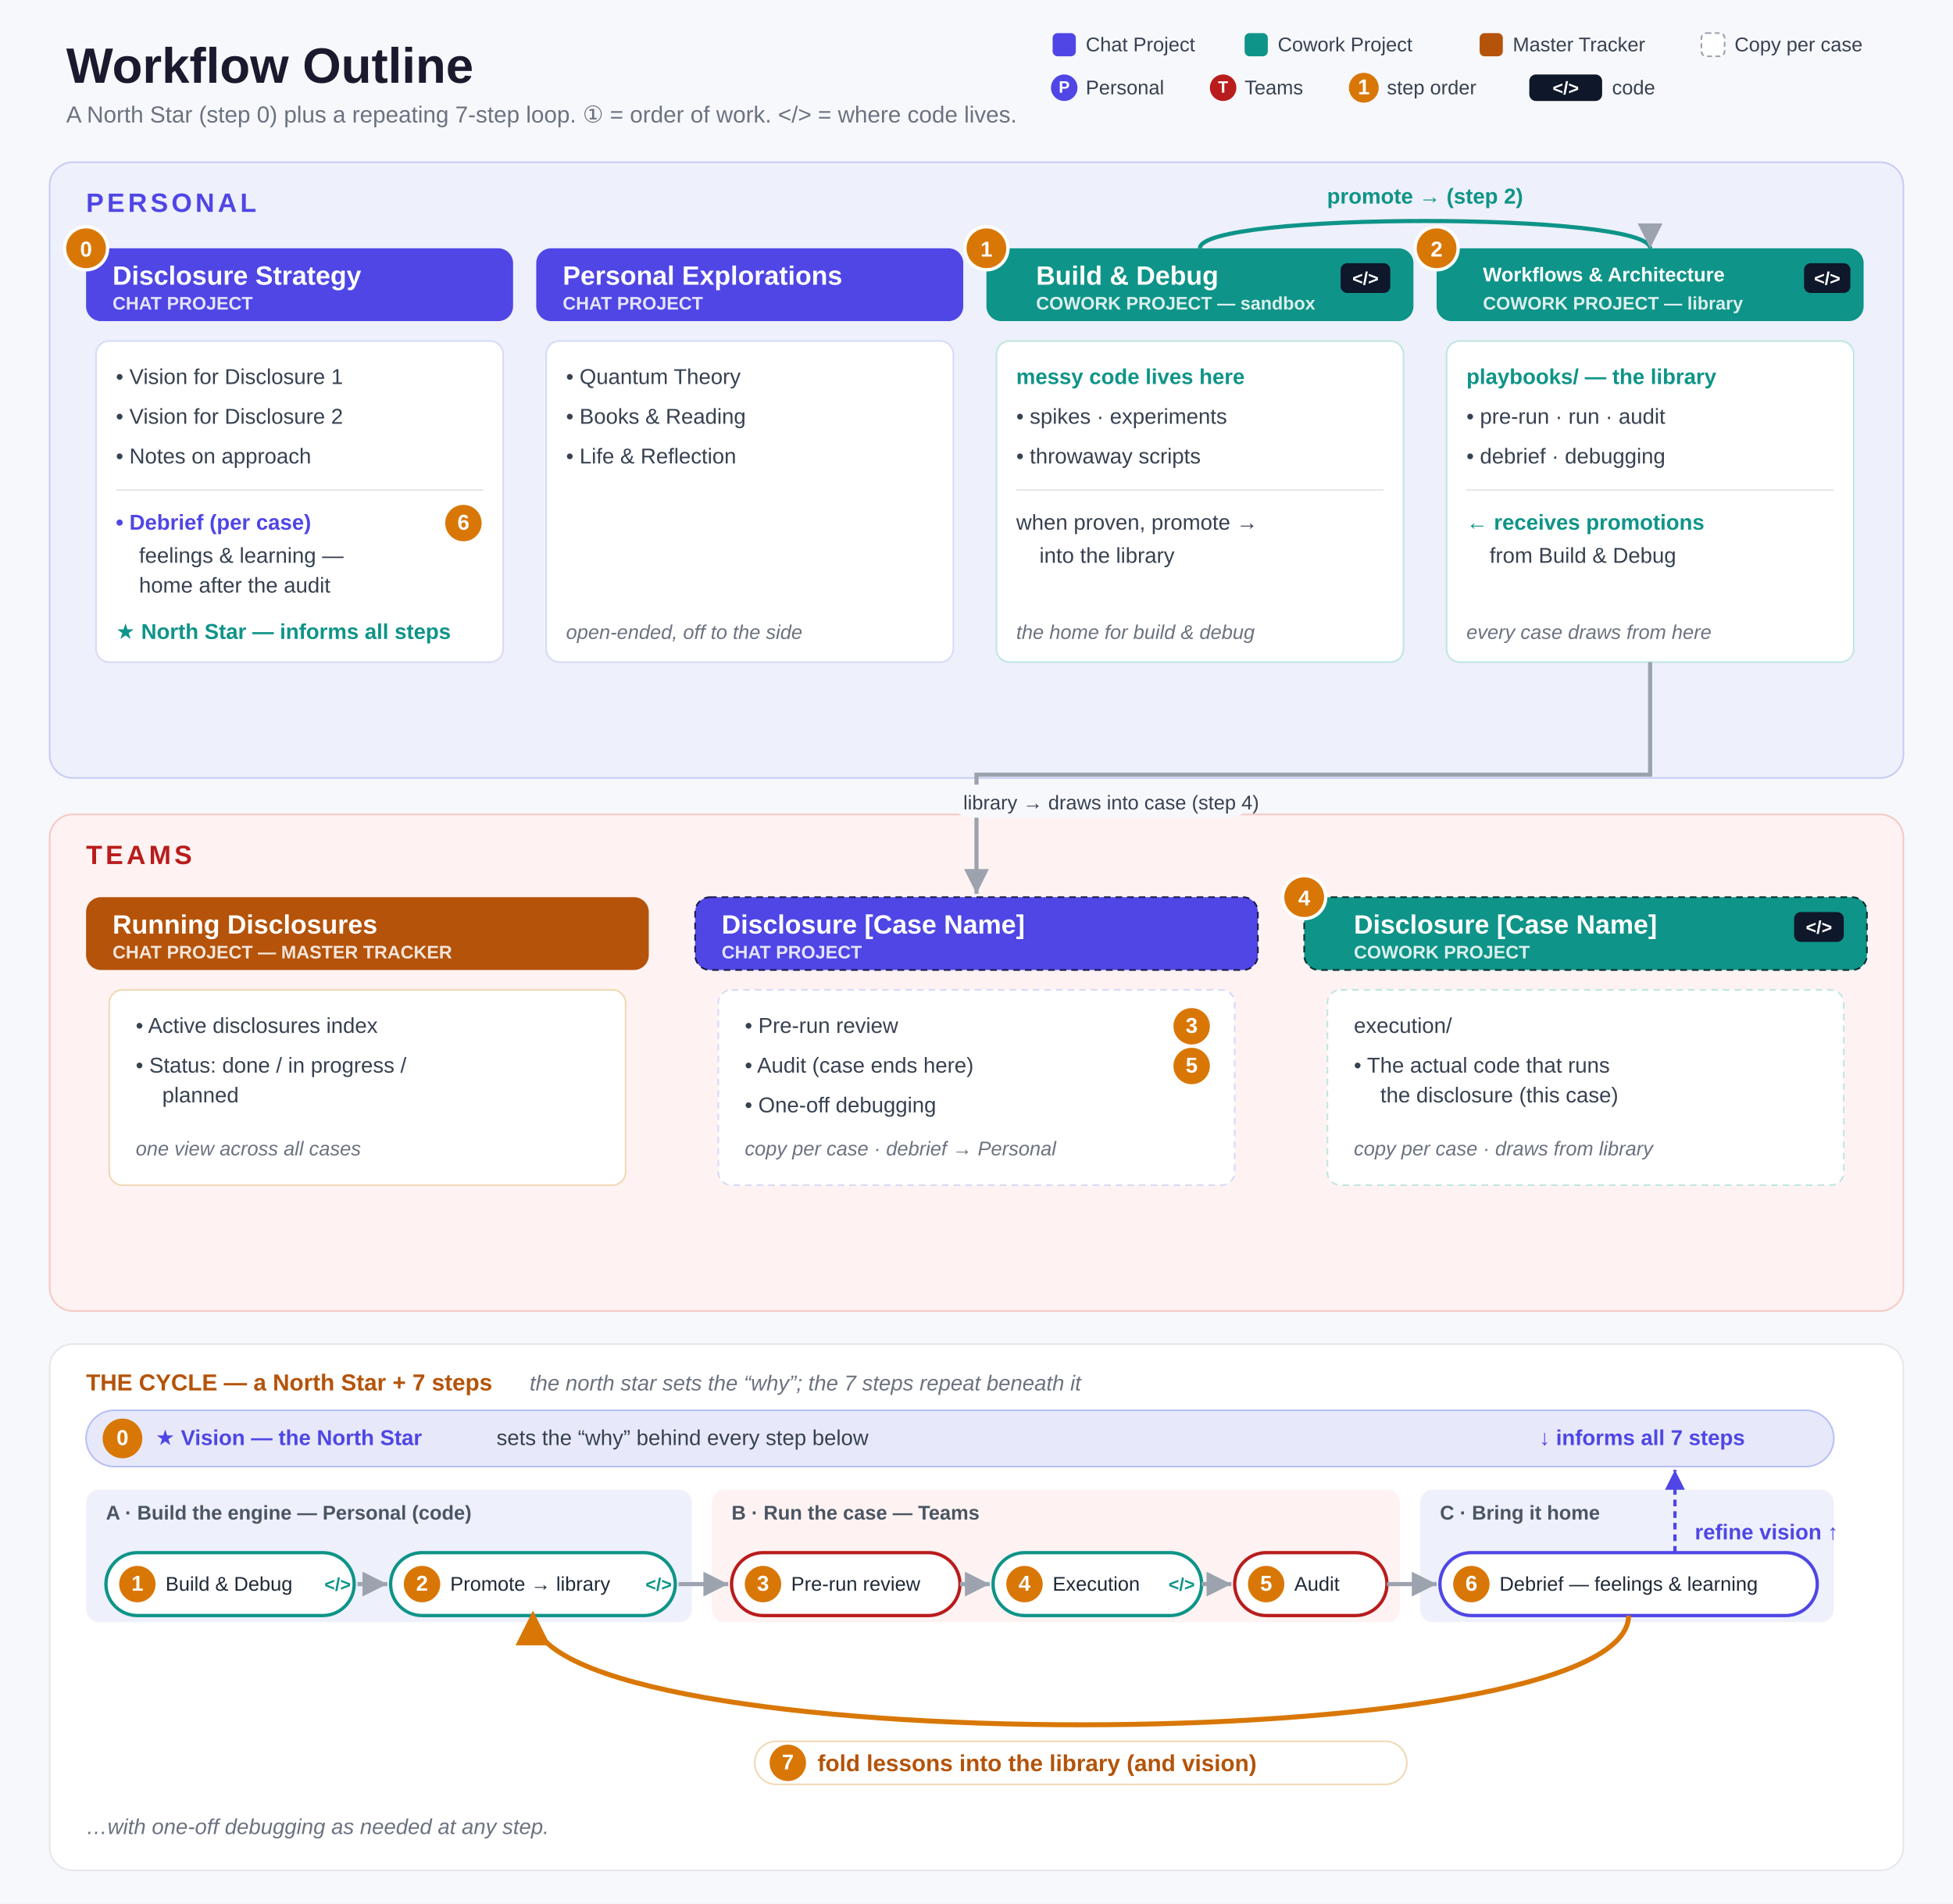
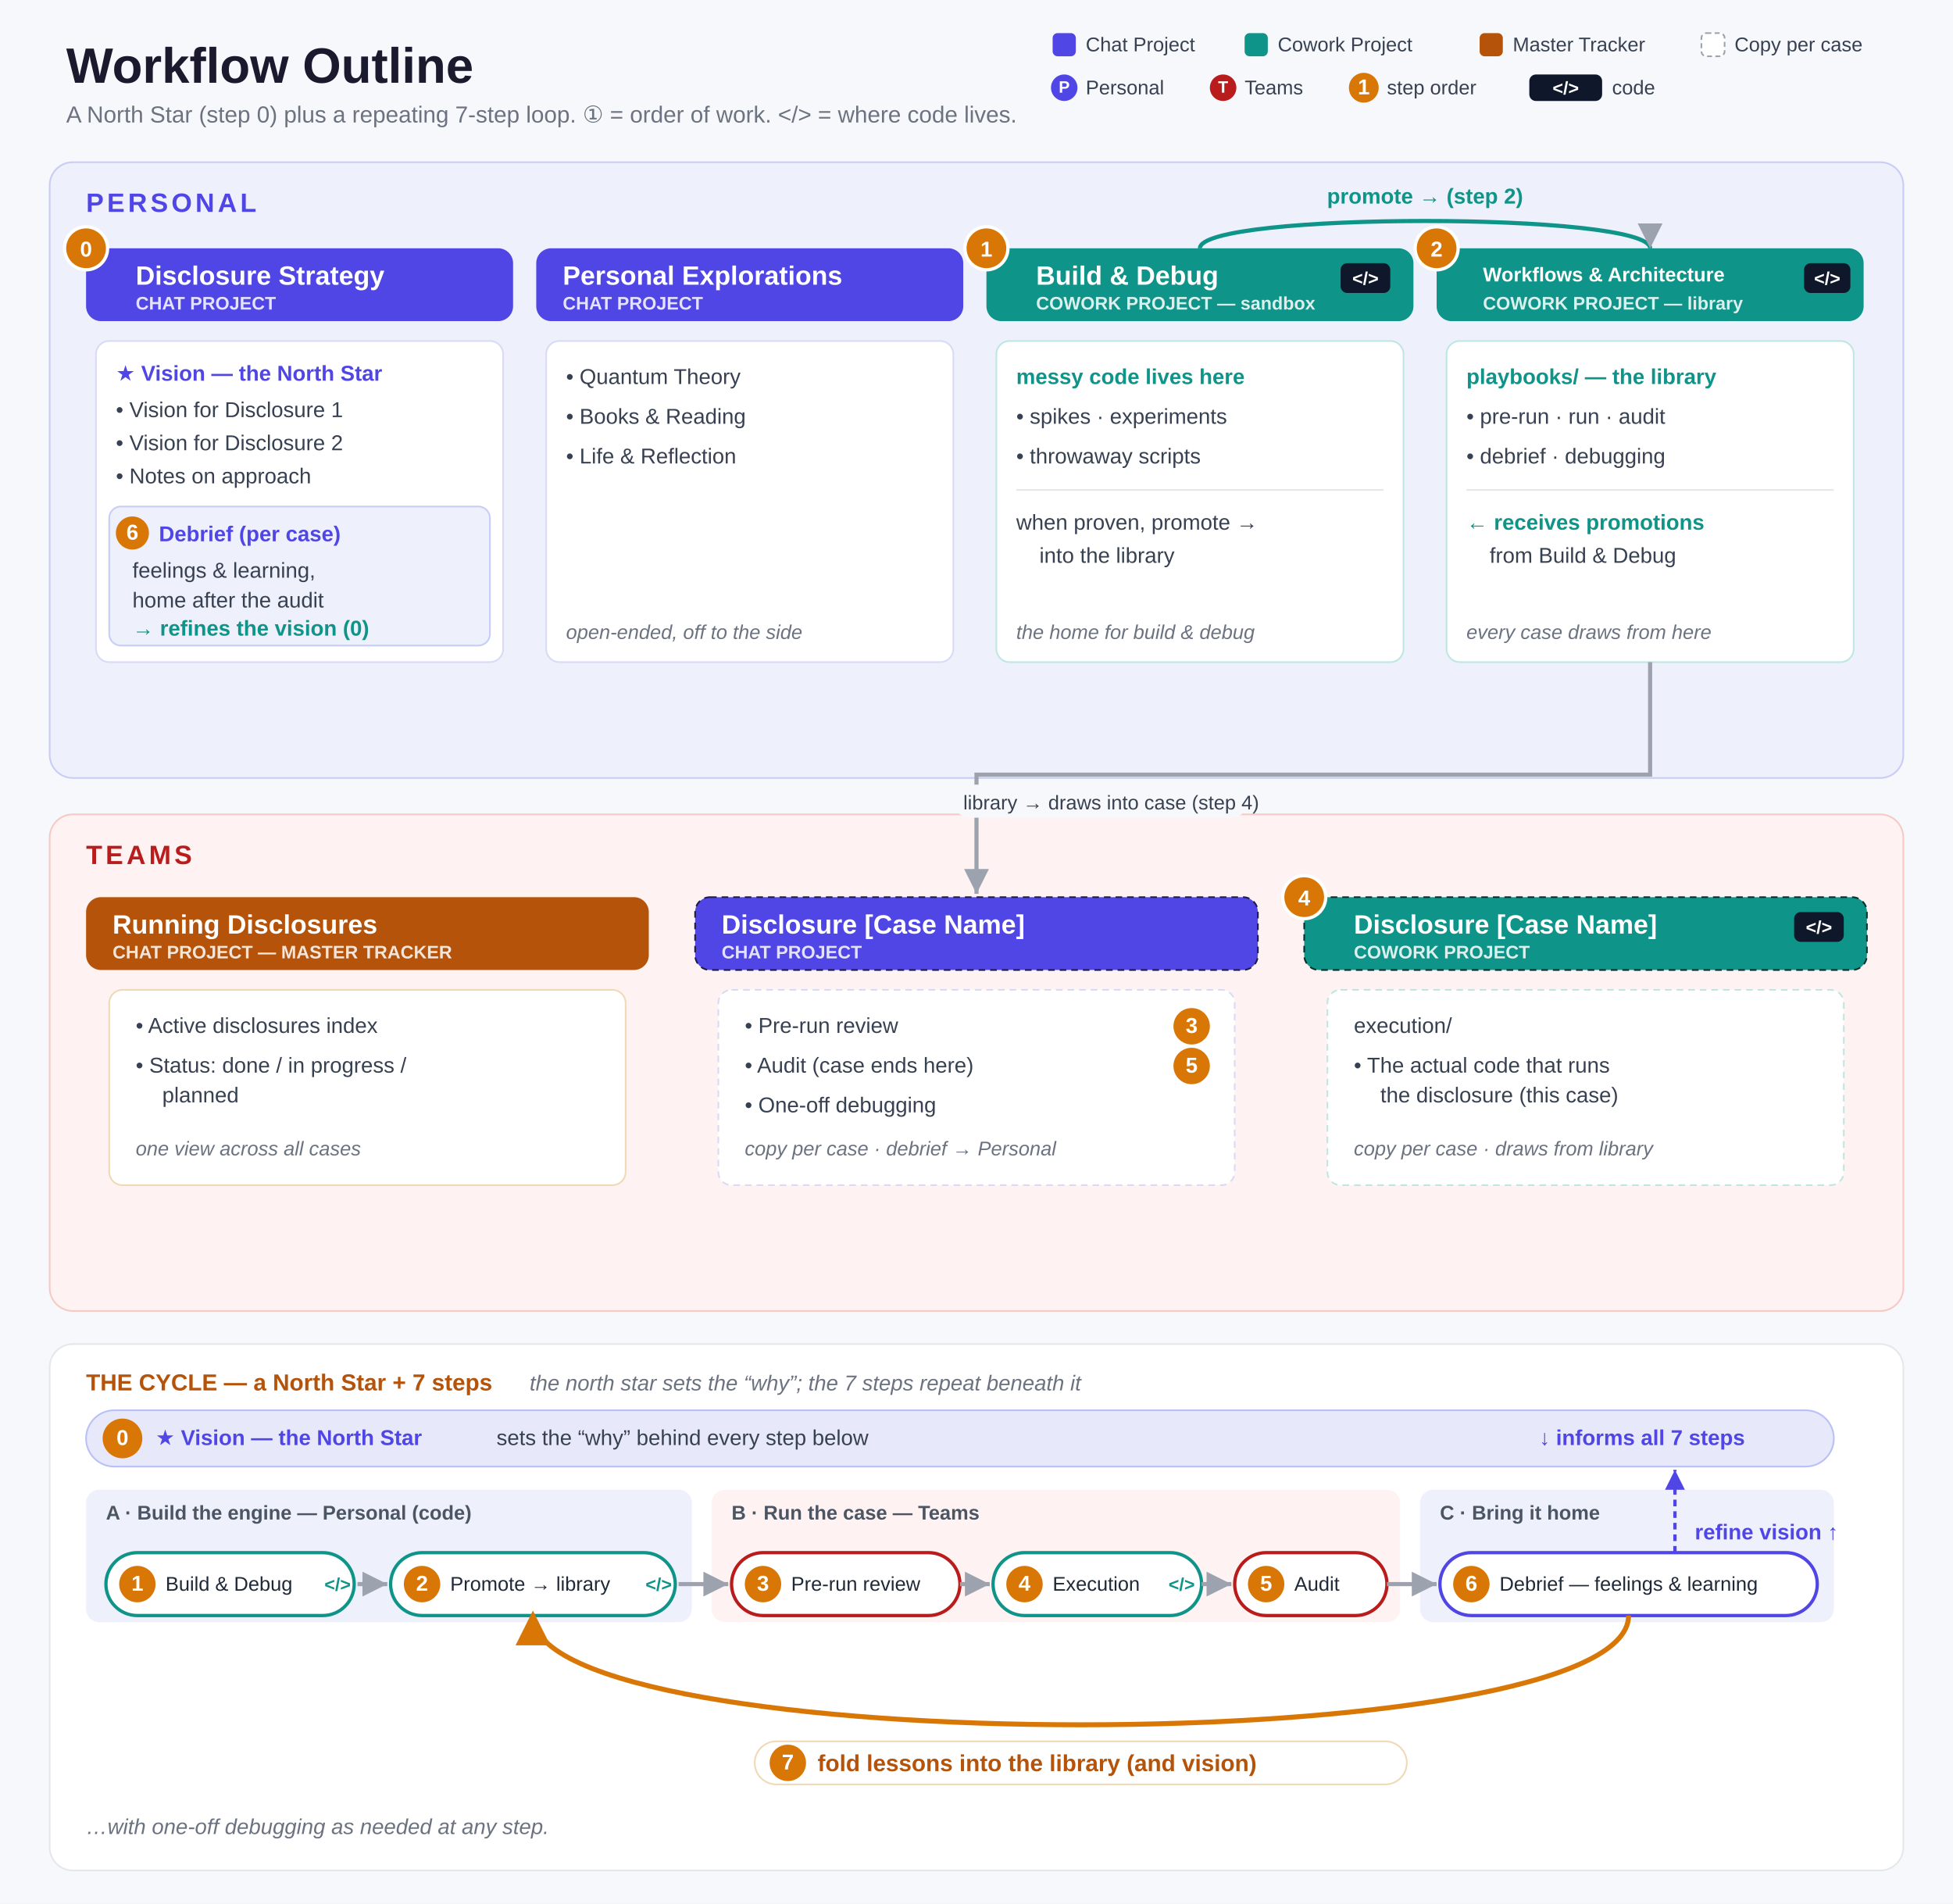
<svg xmlns="http://www.w3.org/2000/svg" width="1180" height="1150" viewBox="0 0 1180 1150" font-family="'Segoe UI', 'Helvetica Neue', Arial, sans-serif">
  <defs>
    <style>
      .title    { font-size: 30px; font-weight: 700; fill: #1a1a2e; }
      .subtitle { font-size: 14px; fill: #6b7280; }
      .zone-label{ font-size: 16px; font-weight: 700; letter-spacing: 2px; }
      .proj     { font-size: 16px; font-weight: 700; fill: #ffffff; }
      .projsm   { font-size: 12px; font-weight: 700; fill: #ffffff; }
      .ptype    { font-size: 11px; font-weight: 600; fill: #ffffff; opacity: 0.85; }
      .leaf     { font-size: 13px; fill: #374151; }
      .leafhi   { font-size: 13px; font-weight: 700; fill: #4f46e5; }
      .leafsub  { font-size: 13px; font-weight: 700; fill: #0e9488; }
      .leafmuted{ font-size: 12px; fill: #6b7280; font-style: italic; }
      .legtxt   { font-size: 12px; fill: #374151; }
      .pill     { font-size: 12px; fill: #1f2937; }
      .looptxt  { font-size: 14px; fill: #b45309; font-weight: 700; }
      .loopcap  { font-size: 13px; fill: #6b7280; font-style: italic; }
      .tag      { font-size: 10px; font-weight: 700; fill: #ffffff; }
      .stepnum  { font-size: 13px; font-weight: 700; fill: #ffffff; }
      .codetxt  { font-size: 11px; font-weight: 700; fill: #ffffff; }
      .phase    { font-size: 12px; font-weight: 700; fill: #4b5563; }
      .codeglyph{ font-size: 11px; font-weight: 700; fill: #0e9488; }
    </style>
    <marker id="arr" markerWidth="9" markerHeight="9" refX="6" refY="3" orient="auto">
      <path d="M0,0 L6,3 L0,6 Z" fill="#9ca3af" />
    </marker>
    <marker id="arrLoop" markerWidth="11" markerHeight="11" refX="6" refY="3.5" orient="auto">
      <path d="M0,0 L7,3.5 L0,7 Z" fill="#d97706" />
    </marker>
    <marker id="arrInd" markerWidth="10" markerHeight="10" refX="6" refY="3" orient="auto">
      <path d="M0,0 L6,3 L0,6 Z" fill="#4f46e5" />
    </marker>
  </defs>
  <rect width="1180" height="1150" fill="#f7f8fb" />
  <text x="40" y="50" class="title">Workflow Outline</text>
  <text x="40" y="74" class="subtitle">A North Star (step 0) plus a repeating 7-step loop.  ① = order of work.  &lt;/&gt; = where code lives.</text>
  <g transform="translate(636,20)">
    <rect x="0" y="0" width="14" height="14" rx="3" fill="#4f46e5" />
    <text x="20" y="11" class="legtxt">Chat Project</text>
    <rect x="116" y="0" width="14" height="14" rx="3" fill="#0e9488" />
    <text x="136" y="11" class="legtxt">Cowork Project</text>
    <rect x="258" y="0" width="14" height="14" rx="3" fill="#b45309" />
    <text x="278" y="11" class="legtxt">Master Tracker</text>
    <rect x="392" y="0" width="14" height="14" rx="3" fill="#ffffff" stroke="#9ca3af" stroke-dasharray="3 2" />
    <text x="412" y="11" class="legtxt">Copy per case</text>
    <circle cx="7" cy="33" r="8" fill="#4f46e5" />
    <text x="7" y="36" text-anchor="middle" class="tag">P</text>
    <text x="20" y="37" class="legtxt">Personal</text>
    <circle cx="103" cy="33" r="8" fill="#b91c1c" />
    <text x="103" y="36" text-anchor="middle" class="tag">T</text>
    <text x="116" y="37" class="legtxt">Teams</text>
    <circle cx="188" cy="33" r="9" fill="#d97706" />
    <text x="188" y="37" text-anchor="middle" class="stepnum" font-size="11">1</text>
    <text x="202" y="37" class="legtxt">step order</text>
    <rect x="288" y="25" width="44" height="16" rx="4" fill="#0f172a" />
    <text x="310" y="37" text-anchor="middle" class="codetxt">&lt;/&gt;</text>
    <text x="338" y="37" class="legtxt">code</text>
  </g>
  <rect x="30" y="98" width="1120" height="372" rx="14" fill="#eef0fb" stroke="#c7cdf5" />
  <text x="52" y="128" class="zone-label" fill="#4f46e5">PERSONAL</text>
  <path d="M725,150 C725,128 997,128 997,150" fill="none" stroke="#0e9488" stroke-width="2.5" marker-end="url(#arr)" />
  <text x="861" y="123" text-anchor="middle" class="leafsub">promote → (step 2)</text>
  <g transform="translate(52,150)">
    <rect width="258" height="44" rx="9" fill="#4f46e5" />
-     <text x="16" y="22" class="proj">Disclosure Strategy</text>
-     <text x="16" y="37" class="ptype">CHAT PROJECT</text>
+     <text x="30" y="22" class="proj">Disclosure Strategy</text>
+     <text x="30" y="37" class="ptype">CHAT PROJECT</text>
    <rect x="6" y="56" width="246" height="194" rx="8" fill="#ffffff" stroke="#d7dbf6" />
-     <text x="18" y="82" class="leaf">• Vision for Disclosure 1</text>
-     <text x="18" y="106" class="leaf">• Vision for Disclosure 2</text>
-     <text x="18" y="130" class="leaf">• Notes on approach</text>
-     <line x1="18" y1="146" x2="240" y2="146" stroke="#e5e7eb" />
-     <text x="18" y="170" class="leafhi">• Debrief (per case)</text>
-     <circle cx="228" cy="166" r="11" fill="#d97706" />
-     <text x="228" y="170" text-anchor="middle" class="stepnum">6</text>
-     <text x="32" y="190" class="leaf">feelings &amp; learning —</text>
-     <text x="32" y="208" class="leaf">home after the audit</text>
-     <text x="18" y="236" class="leafsub">★ North Star — informs all steps</text>
+     <text x="18" y="80" class="leafhi">★ Vision — the North Star</text>
+     <text x="18" y="102" class="leaf">• Vision for Disclosure 1</text>
+     <text x="18" y="122" class="leaf">• Vision for Disclosure 2</text>
+     <text x="18" y="142" class="leaf">• Notes on approach</text>
+     <rect x="14" y="156" width="230" height="84" rx="7" fill="#eef0fb" stroke="#c7cdf5" />
+     <circle cx="28" cy="172" r="10" fill="#d97706" />
+     <text x="28" y="176" text-anchor="middle" class="stepnum" font-size="12">6</text>
+     <text x="44" y="177" class="leafhi">Debrief (per case)</text>
+     <text x="28" y="199" class="leaf">feelings &amp; learning,</text>
+     <text x="28" y="217" class="leaf">home after the audit</text>
+     <text x="28" y="234" class="leafsub" font-size="11">→ refines the vision (0)</text>
  </g>
  <circle cx="52" cy="150" r="13" fill="#d97706" stroke="#ffffff" stroke-width="2" />
  <text x="52" y="155" text-anchor="middle" class="stepnum">0</text>
  <g transform="translate(324,150)">
    <rect width="258" height="44" rx="9" fill="#4f46e5" />
    <text x="16" y="22" class="proj">Personal Explorations</text>
    <text x="16" y="37" class="ptype">CHAT PROJECT</text>
    <rect x="6" y="56" width="246" height="194" rx="8" fill="#ffffff" stroke="#d7dbf6" />
    <text x="18" y="82" class="leaf">• Quantum Theory</text>
    <text x="18" y="106" class="leaf">• Books &amp; Reading</text>
    <text x="18" y="130" class="leaf">• Life &amp; Reflection</text>
    <text x="18" y="236" class="leafmuted">open-ended, off to the side</text>
  </g>
  <g transform="translate(596,150)">
    <rect width="258" height="44" rx="9" fill="#0e9488" />
    <text x="30" y="22" class="proj">Build &amp; Debug</text>
    <text x="30" y="37" class="ptype">COWORK PROJECT — sandbox</text>
    <rect x="214" y="9" width="30" height="18" rx="4" fill="#0f172a" />
    <text x="229" y="22" text-anchor="middle" class="codetxt">&lt;/&gt;</text>
    <rect x="6" y="56" width="246" height="194" rx="8" fill="#ffffff" stroke="#bfe7e2" />
    <text x="18" y="82" class="leafsub">messy code lives here</text>
    <text x="18" y="106" class="leaf">• spikes · experiments</text>
    <text x="18" y="130" class="leaf">• throwaway scripts</text>
    <line x1="18" y1="146" x2="240" y2="146" stroke="#e5e7eb" />
    <text x="18" y="170" class="leaf">when proven, promote →</text>
    <text x="32" y="190" class="leaf">into the library</text>
    <text x="18" y="236" class="leafmuted">the home for build &amp; debug</text>
  </g>
  <circle cx="596" cy="150" r="13" fill="#d97706" stroke="#ffffff" stroke-width="2" />
  <text x="596" y="155" text-anchor="middle" class="stepnum">1</text>
  <g transform="translate(868,150)">
    <rect width="258" height="44" rx="9" fill="#0e9488" />
    <text x="28" y="20" class="projsm">Workflows &amp; Architecture</text>
    <text x="28" y="37" class="ptype">COWORK PROJECT — library</text>
    <rect x="222" y="9" width="28" height="18" rx="4" fill="#0f172a" />
    <text x="236" y="22" text-anchor="middle" class="codetxt">&lt;/&gt;</text>
    <rect x="6" y="56" width="246" height="194" rx="8" fill="#ffffff" stroke="#bfe7e2" />
    <text x="18" y="82" class="leafsub">playbooks/ — the library</text>
    <text x="18" y="106" class="leaf">• pre-run · run · audit</text>
    <text x="18" y="130" class="leaf">• debrief · debugging</text>
    <line x1="18" y1="146" x2="240" y2="146" stroke="#e5e7eb" />
    <text x="18" y="170" class="leafsub">← receives promotions</text>
    <text x="32" y="190" class="leaf">from Build &amp; Debug</text>
    <text x="18" y="236" class="leafmuted">every case draws from here</text>
  </g>
  <circle cx="868" cy="150" r="13" fill="#d97706" stroke="#ffffff" stroke-width="2" />
  <text x="868" y="155" text-anchor="middle" class="stepnum">2</text>
  <rect x="30" y="492" width="1120" height="300" rx="14" fill="#fef3f2" stroke="#f6c9c4" />
  <text x="52" y="522" class="zone-label" fill="#b91c1c">TEAMS</text>
  <g transform="translate(52,542)">
    <rect width="340" height="44" rx="9" fill="#b45309" />
    <text x="16" y="22" class="proj">Running Disclosures</text>
    <text x="16" y="37" class="ptype">CHAT PROJECT — MASTER TRACKER</text>
    <rect x="14" y="56" width="312" height="118" rx="8" fill="#ffffff" stroke="#f0d9b5" />
    <text x="30" y="82" class="leaf">• Active disclosures index</text>
    <text x="30" y="106" class="leaf">• Status: done / in progress /</text>
    <text x="46" y="124" class="leaf">planned</text>
    <text x="30" y="156" class="leafmuted">one view across all cases</text>
  </g>
  <g transform="translate(420,542)">
    <rect width="340" height="44" rx="9" fill="#4f46e5" stroke="#1e1b4b" stroke-dasharray="4 3" />
    <text x="16" y="22" class="proj">Disclosure [Case Name]</text>
    <text x="16" y="37" class="ptype">CHAT PROJECT</text>
    <rect x="14" y="56" width="312" height="118" rx="8" fill="#ffffff" stroke="#d7dbf6" stroke-dasharray="4 3" />
    <text x="30" y="82" class="leaf">• Pre-run review</text>
    <circle cx="300" cy="78" r="11" fill="#d97706" />
    <text x="300" y="82" text-anchor="middle" class="stepnum">3</text>
    <text x="30" y="106" class="leaf">• Audit  (case ends here)</text>
    <circle cx="300" cy="102" r="11" fill="#d97706" />
    <text x="300" y="106" text-anchor="middle" class="stepnum">5</text>
    <text x="30" y="130" class="leaf">• One-off debugging</text>
    <text x="30" y="156" class="leafmuted">copy per case · debrief → Personal</text>
  </g>
  <g transform="translate(788,542)">
    <rect width="340" height="44" rx="9" fill="#0e9488" stroke="#042f2e" stroke-dasharray="4 3" />
    <text x="30" y="22" class="proj">Disclosure [Case Name]</text>
    <text x="30" y="37" class="ptype">COWORK PROJECT</text>
    <rect x="296" y="9" width="30" height="18" rx="4" fill="#0f172a" />
    <text x="311" y="22" text-anchor="middle" class="codetxt">&lt;/&gt;</text>
    <rect x="14" y="56" width="312" height="118" rx="8" fill="#ffffff" stroke="#bfe7e2" stroke-dasharray="4 3" />
    <text x="30" y="82" class="leaf">execution/</text>
    <text x="30" y="106" class="leaf">• The actual code that runs</text>
    <text x="46" y="124" class="leaf">the disclosure (this case)</text>
    <text x="30" y="156" class="leafmuted">copy per case · draws from library</text>
  </g>
  <circle cx="788" cy="542" r="13" fill="#d97706" stroke="#ffffff" stroke-width="2" />
  <text x="788" y="547" text-anchor="middle" class="stepnum">4</text>
  <path d="M997,400 L997,468 L590,468 L590,540" fill="none" stroke="#9ca3af" stroke-width="2.5" marker-end="url(#arr)" />
  <rect x="576" y="474" width="178" height="20" rx="10" fill="#f7f8fb" />
  <text x="582" y="489" class="legtxt">library → draws into case (step 4)</text>
  <rect x="30" y="812" width="1120" height="318" rx="14" fill="#ffffff" stroke="#e5e7eb" />
  <text x="52" y="840" class="looptxt">THE CYCLE — a North Star + 7 steps</text>
  <text x="320" y="840" class="loopcap">the north star sets the “why”; the 7 steps repeat beneath it</text>
  <rect x="52" y="852" width="1056" height="34" rx="17" fill="#e7e9fb" stroke="#b9c0f5" />
  <circle cx="74" cy="869" r="12" fill="#d97706" />
  <text x="74" y="873" text-anchor="middle" class="stepnum">0</text>
  <text x="94" y="873" class="leafhi">★ Vision — the North Star</text>
  <text x="300" y="873" class="leaf">sets the “why” behind every step below</text>
  <text x="930" y="873" class="leafhi">↓ informs all 7 steps</text>
  <rect x="52" y="900" width="366" height="80" rx="8" fill="#eef0fb" />
  <text x="64" y="918" class="phase">A · Build the engine — Personal (code)</text>
  <rect x="430" y="900" width="416" height="80" rx="8" fill="#fef3f2" />
  <text x="442" y="918" class="phase">B · Run the case — Teams</text>
  <rect x="858" y="900" width="250" height="80" rx="8" fill="#eef0fb" />
  <text x="870" y="918" class="phase">C · Bring it home</text>
  <rect x="64" y="938" width="150" height="38" rx="19" fill="#ffffff" stroke="#0e9488" stroke-width="2" />
  <circle cx="83" cy="957" r="11" fill="#d97706" />
  <text x="83" y="961" text-anchor="middle" class="stepnum">1</text>
  <text x="100" y="961" class="pill">Build &amp; Debug</text>
  <text x="196" y="961" class="codeglyph">&lt;/&gt;</text>
  <line x1="216" y1="957" x2="234" y2="957" stroke="#9ca3af" stroke-width="2.5" marker-end="url(#arr)" />
  <rect x="236" y="938" width="172" height="38" rx="19" fill="#ffffff" stroke="#0e9488" stroke-width="2" />
  <circle cx="255" cy="957" r="11" fill="#d97706" />
  <text x="255" y="961" text-anchor="middle" class="stepnum">2</text>
  <text x="272" y="961" class="pill">Promote → library</text>
  <text x="390" y="961" class="codeglyph">&lt;/&gt;</text>
  <line x1="410" y1="957" x2="440" y2="957" stroke="#9ca3af" stroke-width="2.5" marker-end="url(#arr)" />
  <rect x="442" y="938" width="138" height="38" rx="19" fill="#ffffff" stroke="#b91c1c" stroke-width="2" />
  <circle cx="461" cy="957" r="11" fill="#d97706" />
  <text x="461" y="961" text-anchor="middle" class="stepnum">3</text>
  <text x="478" y="961" class="pill">Pre-run review</text>
  <line x1="580" y1="957" x2="598" y2="957" stroke="#9ca3af" stroke-width="2.5" marker-end="url(#arr)" />
  <rect x="600" y="938" width="126" height="38" rx="19" fill="#ffffff" stroke="#0e9488" stroke-width="2" />
  <circle cx="619" cy="957" r="11" fill="#d97706" />
  <text x="619" y="961" text-anchor="middle" class="stepnum">4</text>
  <text x="636" y="961" class="pill">Execution</text>
  <text x="706" y="961" class="codeglyph">&lt;/&gt;</text>
  <line x1="726" y1="957" x2="744" y2="957" stroke="#9ca3af" stroke-width="2.5" marker-end="url(#arr)" />
  <rect x="746" y="938" width="92" height="38" rx="19" fill="#ffffff" stroke="#b91c1c" stroke-width="2" />
  <circle cx="765" cy="957" r="11" fill="#d97706" />
  <text x="765" y="961" text-anchor="middle" class="stepnum">5</text>
  <text x="782" y="961" class="pill">Audit</text>
  <line x1="838" y1="957" x2="868" y2="957" stroke="#9ca3af" stroke-width="2.5" marker-end="url(#arr)" />
  <rect x="870" y="938" width="228" height="38" rx="19" fill="#ffffff" stroke="#4f46e5" stroke-width="2" />
  <circle cx="889" cy="957" r="11" fill="#d97706" />
  <text x="889" y="961" text-anchor="middle" class="stepnum">6</text>
  <text x="906" y="961" class="pill">Debrief — feelings &amp; learning</text>
  <path d="M1012,938 C1012,908 1012,900 1012,888" fill="none" stroke="#4f46e5" stroke-width="2" stroke-dasharray="4 3" marker-end="url(#arrInd)" />
  <text x="1024" y="930" class="leafhi" font-size="11">refine vision ↑</text>
  <path d="M984,976 C984,1064 322,1064 322,976" fill="none" stroke="#d97706" stroke-width="3" marker-end="url(#arrLoop)" />
  <rect x="456" y="1052" width="394" height="26" rx="13" fill="#ffffff" stroke="#f0d9b5" />
  <circle cx="476" cy="1065" r="11" fill="#d97706" />
  <text x="476" y="1069" text-anchor="middle" class="stepnum">7</text>
  <text x="494" y="1070" class="looptxt">fold lessons into the library (and vision)</text>
  <text x="52" y="1108" class="loopcap">…with one-off debugging as needed at any step.</text>
</svg>
